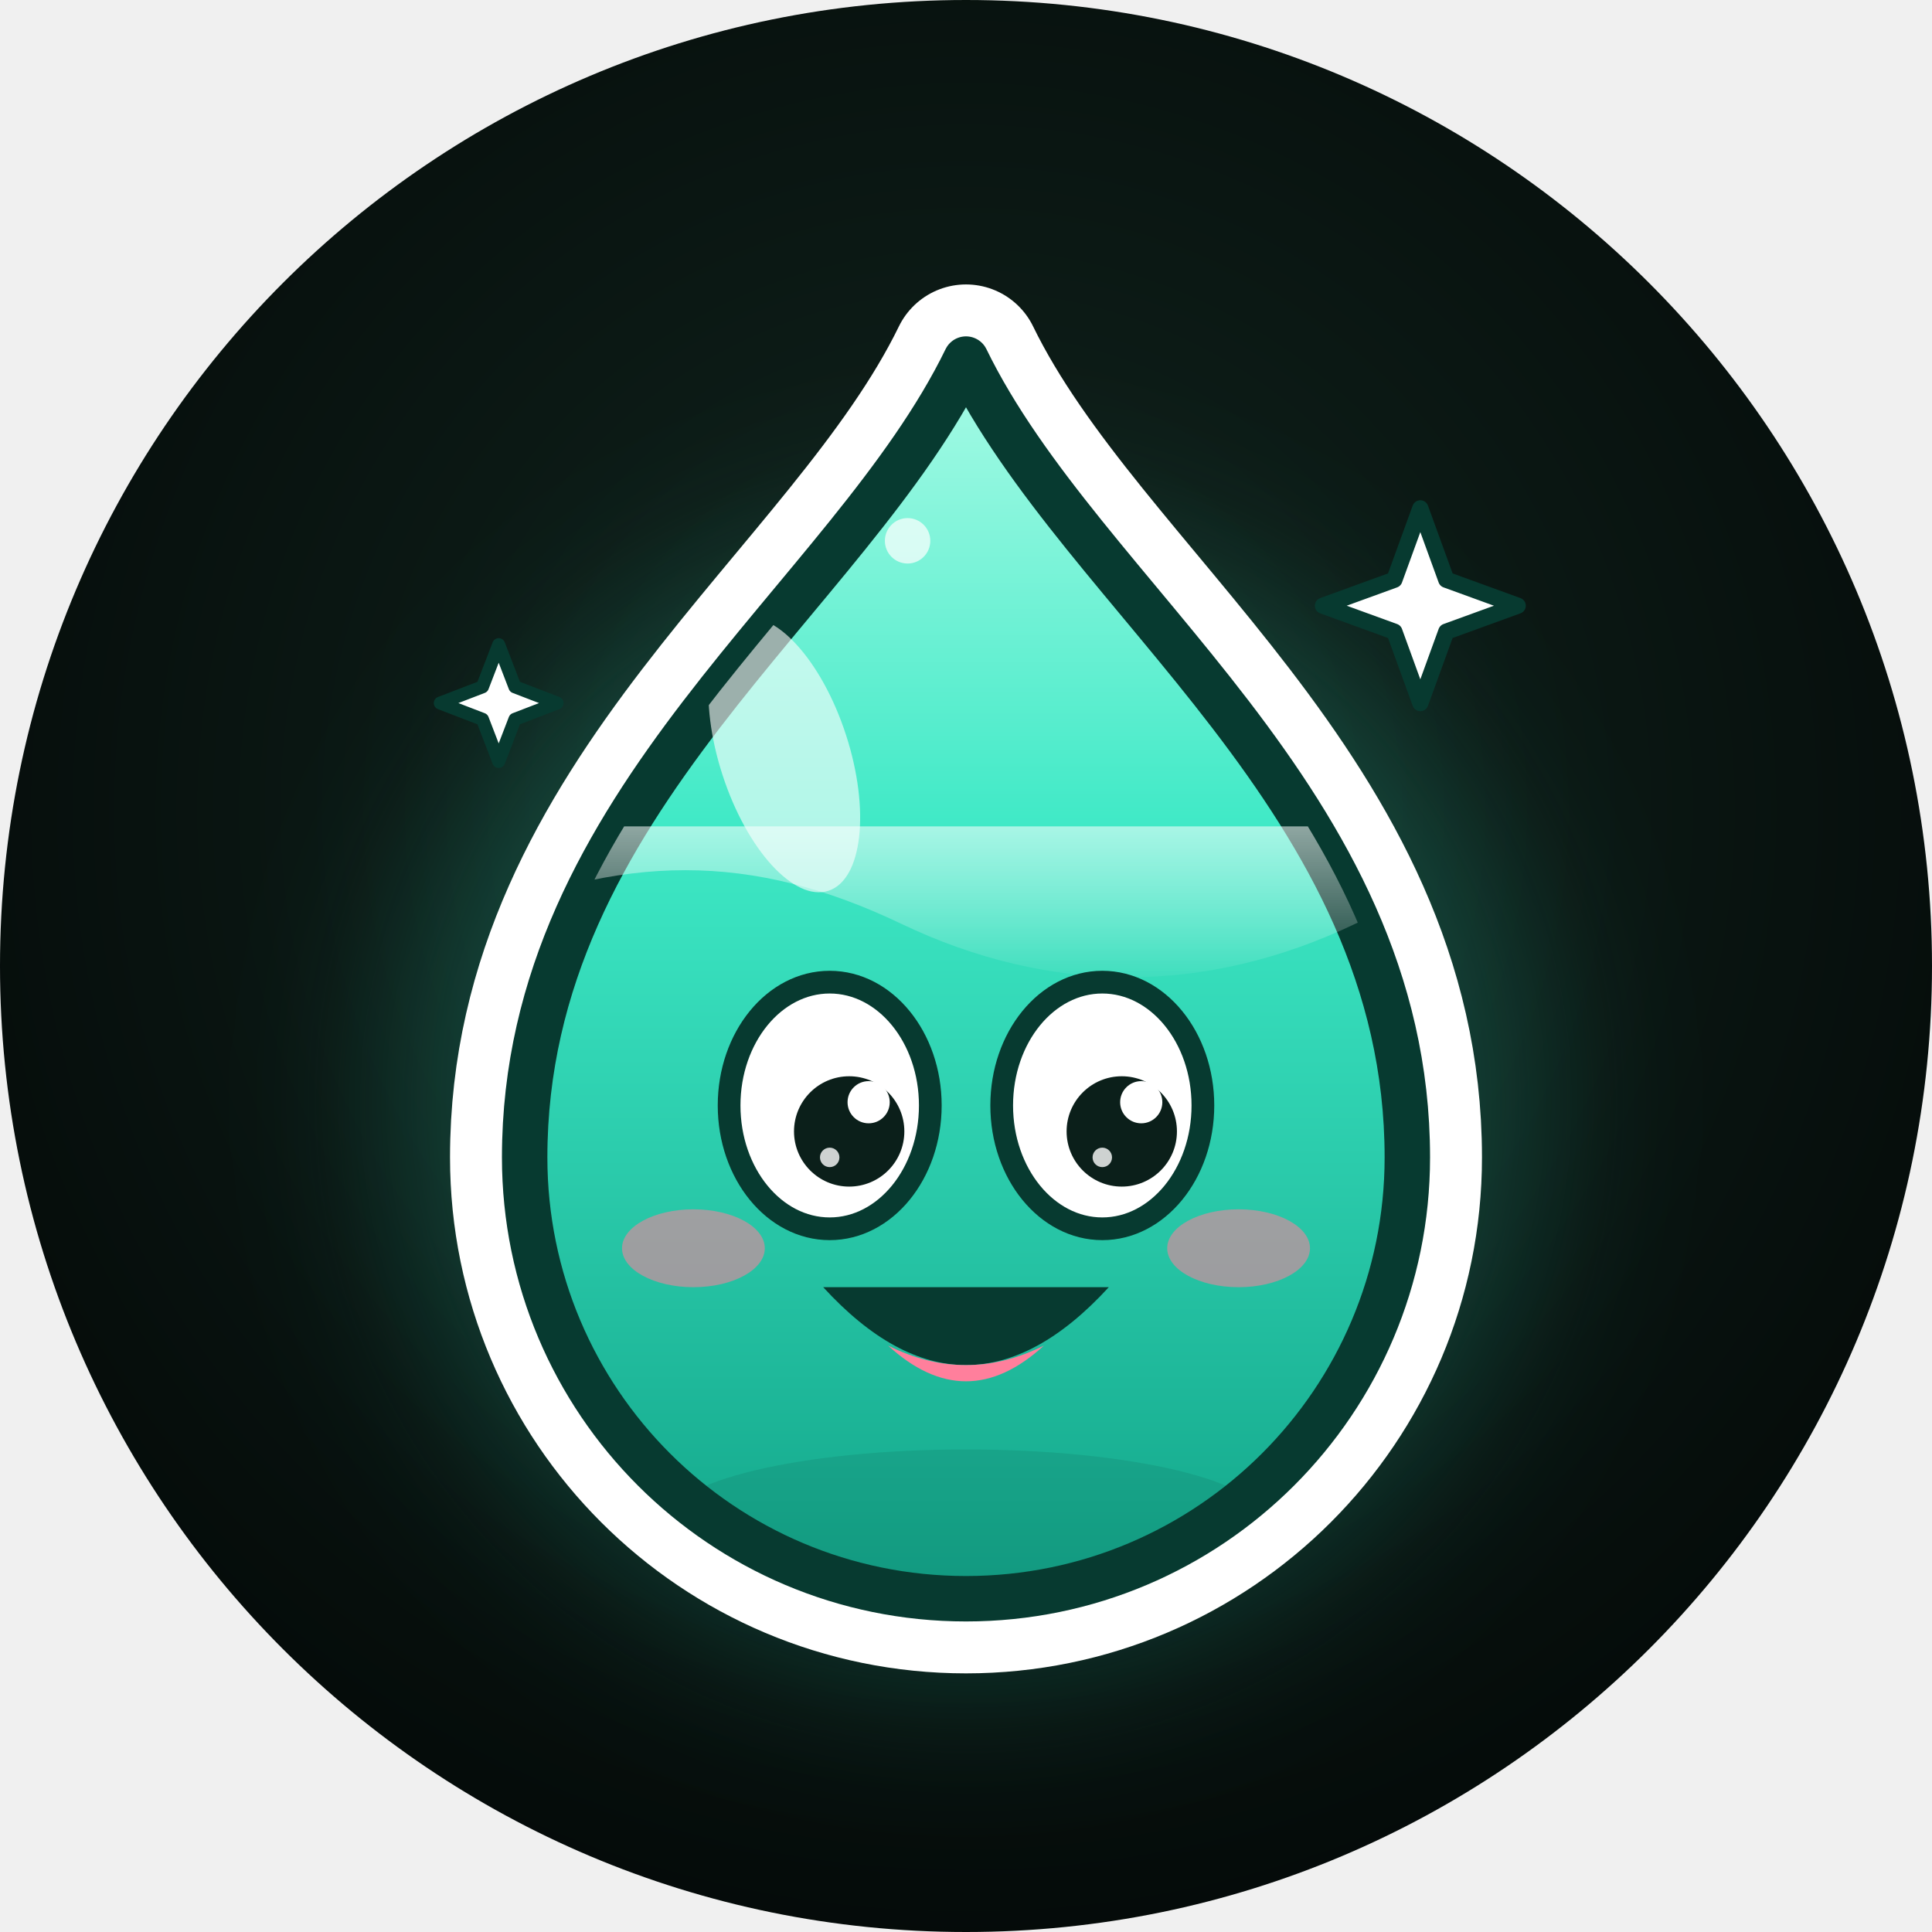
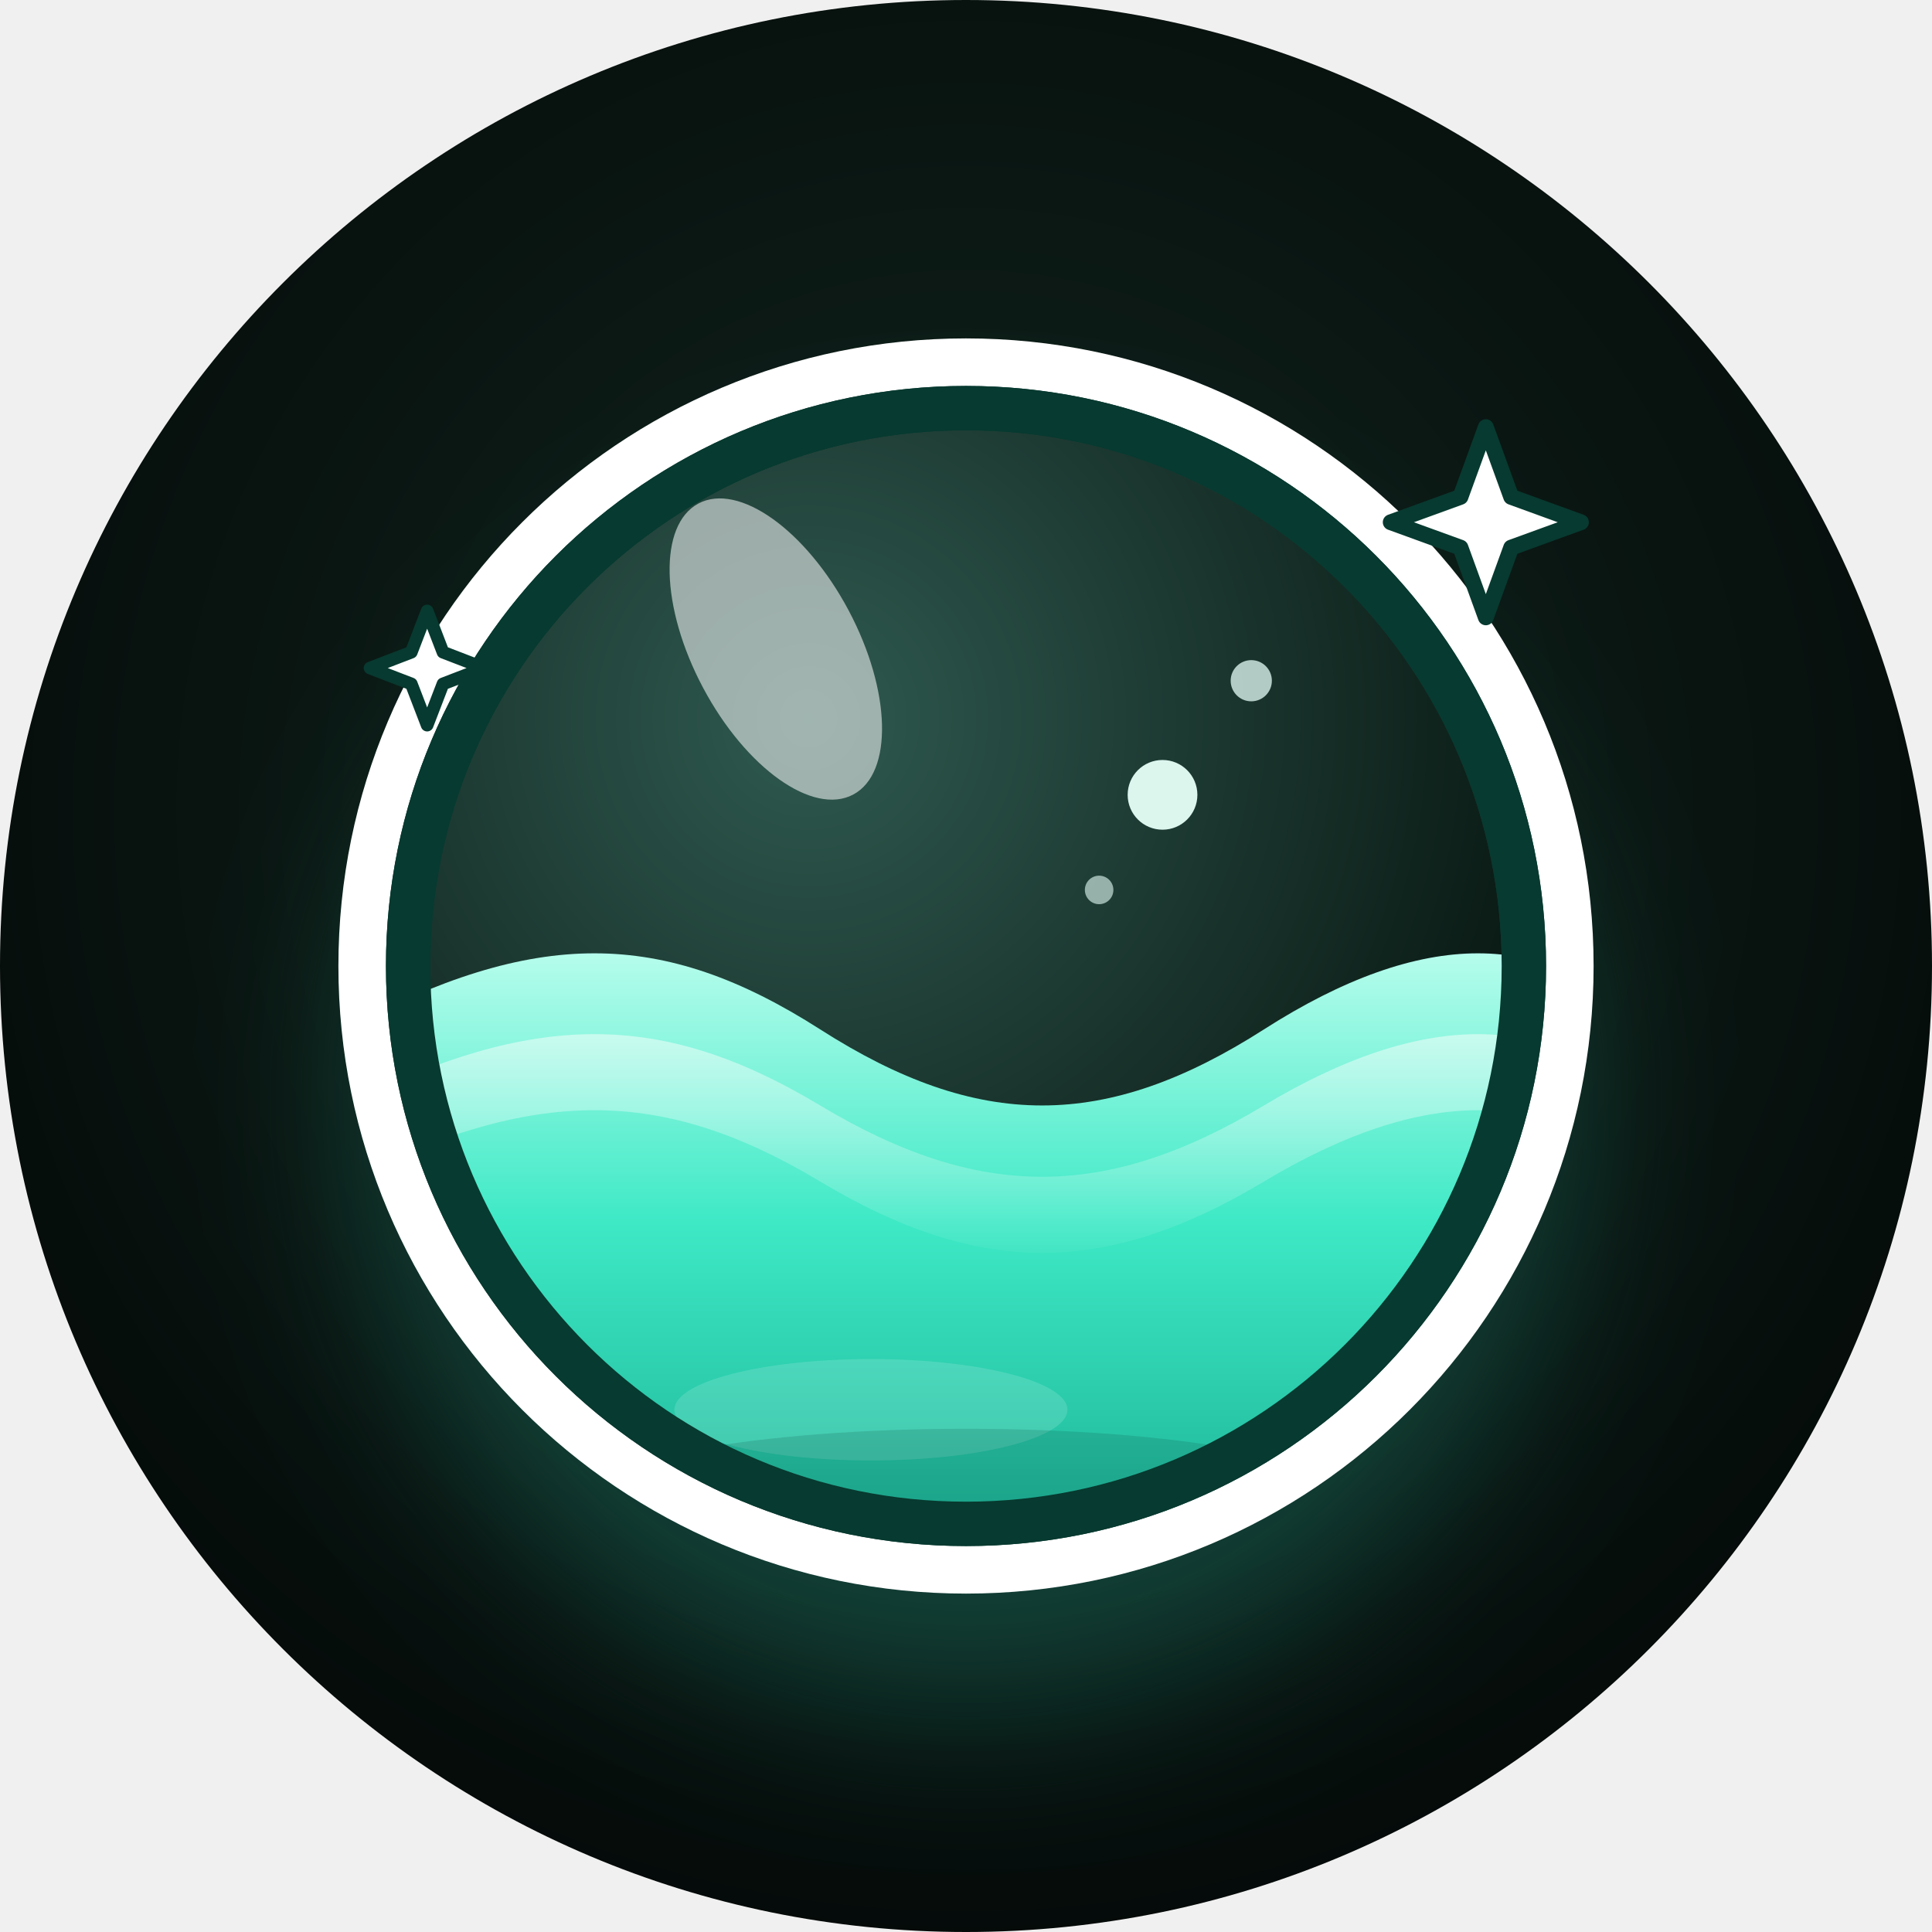
<svg xmlns="http://www.w3.org/2000/svg" viewBox="0 0 512 512">
  <defs>
    <radialGradient id="pbg" cx="50%" cy="42%" r="64%">
      <stop offset="0" stop-color="#12261f" />
      <stop offset="1" stop-color="#030807" />
    </radialGradient>
    <filter id="psoft" x="-30%" y="-30%" width="160%" height="160%">
      <feGaussianBlur stdDeviation="22" />
    </filter>
  </defs>
  <circle cx="256" cy="256" r="256" fill="url(#pbg)" />
-   <circle cx="256" cy="292" r="150" fill="#33e5c2" opacity=".22" filter="url(#psoft)" />
-   <g transform="translate(256 262) scale(.86) translate(-256 -256)">
+   <circle cx="256" cy="292" r="160" fill="#33e5c2" opacity=".22" filter="url(#psoft)" />
+   <g transform="translate(256 256) scale(.84) translate(-256 -262)">
    <defs>
-       <linearGradient id="body" x1="0" y1="0" x2="0" y2="1">
-         <stop offset="0" stop-color="#a9fbe6" />
-         <stop offset=".38" stop-color="#3ee9c6" />
+       <linearGradient id="liq" x1="0" y1="0" x2="0" y2="1">
+         <stop offset="0" stop-color="#b6fdec" />
+         <stop offset=".4" stop-color="#3ee9c6" />
        <stop offset="1" stop-color="#12a589" />
      </linearGradient>
-       <linearGradient id="wave" x1="0" y1="0" x2="0" y2="1">
-         <stop offset="0" stop-color="#ffffff" stop-opacity=".55" />
-         <stop offset="1" stop-color="#ffffff" stop-opacity=".05" />
+       <radialGradient id="glass" cx="36%" cy="28%" r="72%">
+         <stop offset="0" stop-color="#2f5a50" />
+         <stop offset="1" stop-color="#07140f" />
+       </radialGradient>
+       <linearGradient id="band" x1="0" y1="0" x2="0" y2="1">
+         <stop offset="0" stop-color="#fff" stop-opacity=".5" />
+         <stop offset="1" stop-color="#fff" stop-opacity=".04" />
      </linearGradient>
-       <clipPath id="bc">
-         <path d="M256 62 C292 136 392 198 392 308 A136 136 0 0 1 120 308 C120 198 220 136 256 62 Z" />
+       <clipPath id="oc">
+         <circle cx="256" cy="262" r="176" />
      </clipPath>
    </defs>
-     <g id="liqi">
-       <path d="M256 62 C292 136 392 198 392 308 A136 136 0 0 1 120 308 C120 198 220 136 256 62 Z" fill="none" stroke="#ffffff" stroke-width="46" stroke-linejoin="round" />
-       <path d="M256 62 C292 136 392 198 392 308 A136 136 0 0 1 120 308 C120 198 220 136 256 62 Z" fill="url(#body)" stroke="#073a30" stroke-width="14" stroke-linejoin="round" />
-       <g clip-path="url(#bc)">
-         <path d="M100 236 C150 214 190 214 236 236 S330 258 376 236 S430 214 440 236 V206 H100 Z" fill="url(#wave)" />
-         <ellipse cx="200" cy="184" rx="20" ry="44" fill="#fff" opacity=".6" transform="rotate(-18 200 184)" />
-         <circle cx="238" cy="118" r="7" fill="#fff" opacity=".7" />
-         <ellipse cx="256" cy="420" rx="92" ry="22" fill="#073a30" opacity=".12" />
+     <g id="mark">
+       <circle cx="256" cy="262" r="176" fill="none" stroke="#ffffff" stroke-width="44" />
+       <circle cx="256" cy="262" r="176" fill="url(#glass)" stroke="#073a30" stroke-width="14" />
+       <g clip-path="url(#oc)">
+         <path d="M60 282 C120 250 160 250 210 282 S300 314 350 282 S440 250 470 282 V470 H60 Z" fill="url(#liq)" />
+         <path d="M60 306 C120 276 160 276 210 306 S300 336 350 306 S440 276 470 306 V330 C440 300 400 300 350 330 S260 360 210 330 S120 300 60 330 Z" fill="url(#band)" />
+         <ellipse cx="226" cy="402" rx="62" ry="16" fill="#fff" opacity=".14" />
+         <ellipse cx="256" cy="430" rx="120" ry="22" fill="#073a30" opacity=".16" />
      </g>
-       <ellipse cx="172" cy="336" rx="22" ry="12" fill="#ff7f9c" opacity=".55" />
-       <ellipse cx="340" cy="336" rx="22" ry="12" fill="#ff7f9c" opacity=".55" />
-       <ellipse cx="214" cy="292" rx="31" ry="38" fill="#fff" stroke="#073a30" stroke-width="7" />
-       <ellipse cx="298" cy="292" rx="31" ry="38" fill="#fff" stroke="#073a30" stroke-width="7" />
-       <circle cx="220" cy="300" r="17" fill="#0b1f1a" />
-       <circle cx="304" cy="300" r="17" fill="#0b1f1a" />
-       <circle cx="226" cy="291" r="6.5" fill="#fff" />
-       <circle cx="310" cy="291" r="6.5" fill="#fff" />
-       <circle cx="214" cy="308" r="3" fill="#fff" opacity=".8" />
-       <circle cx="298" cy="308" r="3" fill="#fff" opacity=".8" />
-       <path d="M212 348 Q256 396 300 348 Z" fill="#073a30" />
-       <path d="M232 366 Q256 388 280 366 Q256 378 232 366 Z" fill="#ff7f9c" />
-       <path d="M396 108 l8 22 22 8 -22 8 -8 22 -8 -22 -22 -8 22 -8 z" fill="#fff" stroke="#073a30" stroke-width="5" stroke-linejoin="round" />
-       <path d="M112 150 l5 13 13 5 -13 5 -5 13 -5 -13 -13 -5 13 -5 z" fill="#fff" stroke="#073a30" stroke-width="4" stroke-linejoin="round" />
+       <circle cx="256" cy="262" r="176" fill="none" stroke="#073a30" stroke-width="14" />
+       <ellipse cx="196" cy="162" rx="26" ry="52" fill="#fff" opacity=".55" transform="rotate(-28 196 162)" />
+       <circle cx="318" cy="208" r="11" fill="#e6fff8" opacity=".95" />
+       <circle cx="346" cy="172" r="6.5" fill="#e6fff8" opacity=".75" />
+       <circle cx="298" cy="238" r="4.5" fill="#e6fff8" opacity=".6" />
+       <path d="M420 92 l8 22 22 8 -22 8 -8 22 -8 -22 -22 -8 22 -8 z" fill="#fff" stroke="#073a30" stroke-width="5" stroke-linejoin="round" />
+       <path d="M86 150 l5 13 13 5 -13 5 -5 13 -5 -13 -13 -5 13 -5 z" fill="#fff" stroke="#073a30" stroke-width="4" stroke-linejoin="round" />
    </g>
  </g>
</svg>
